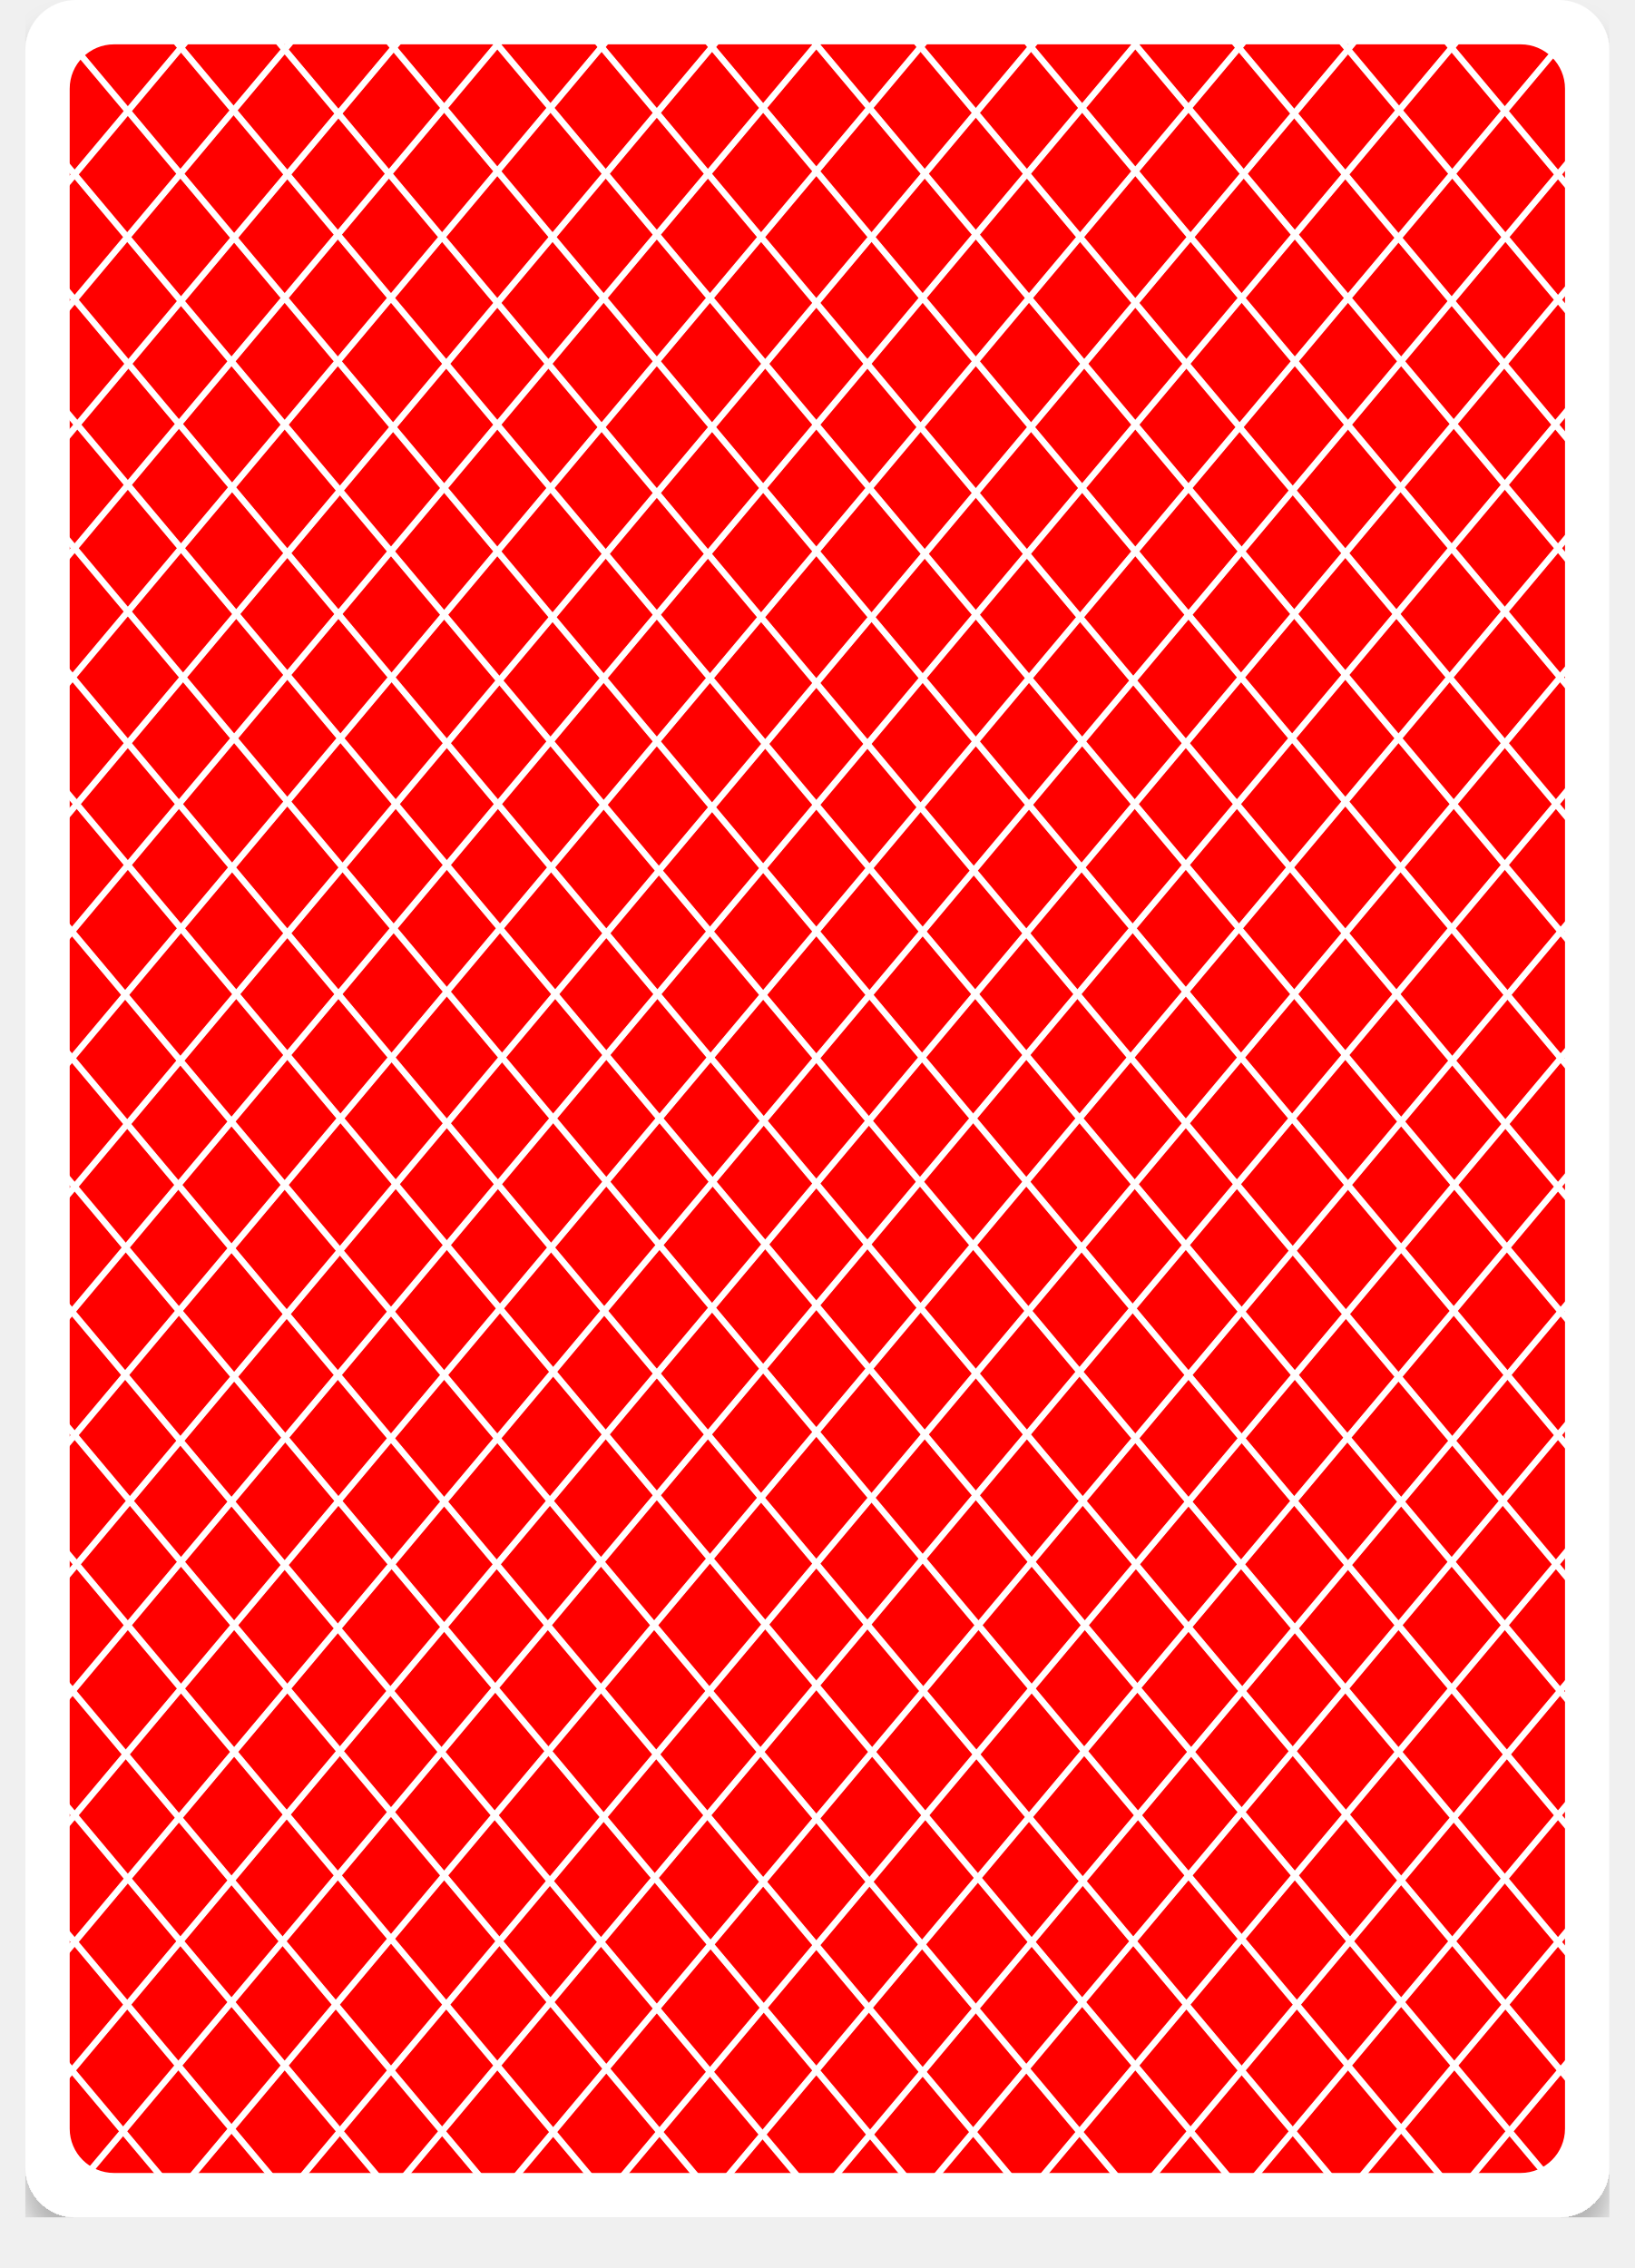
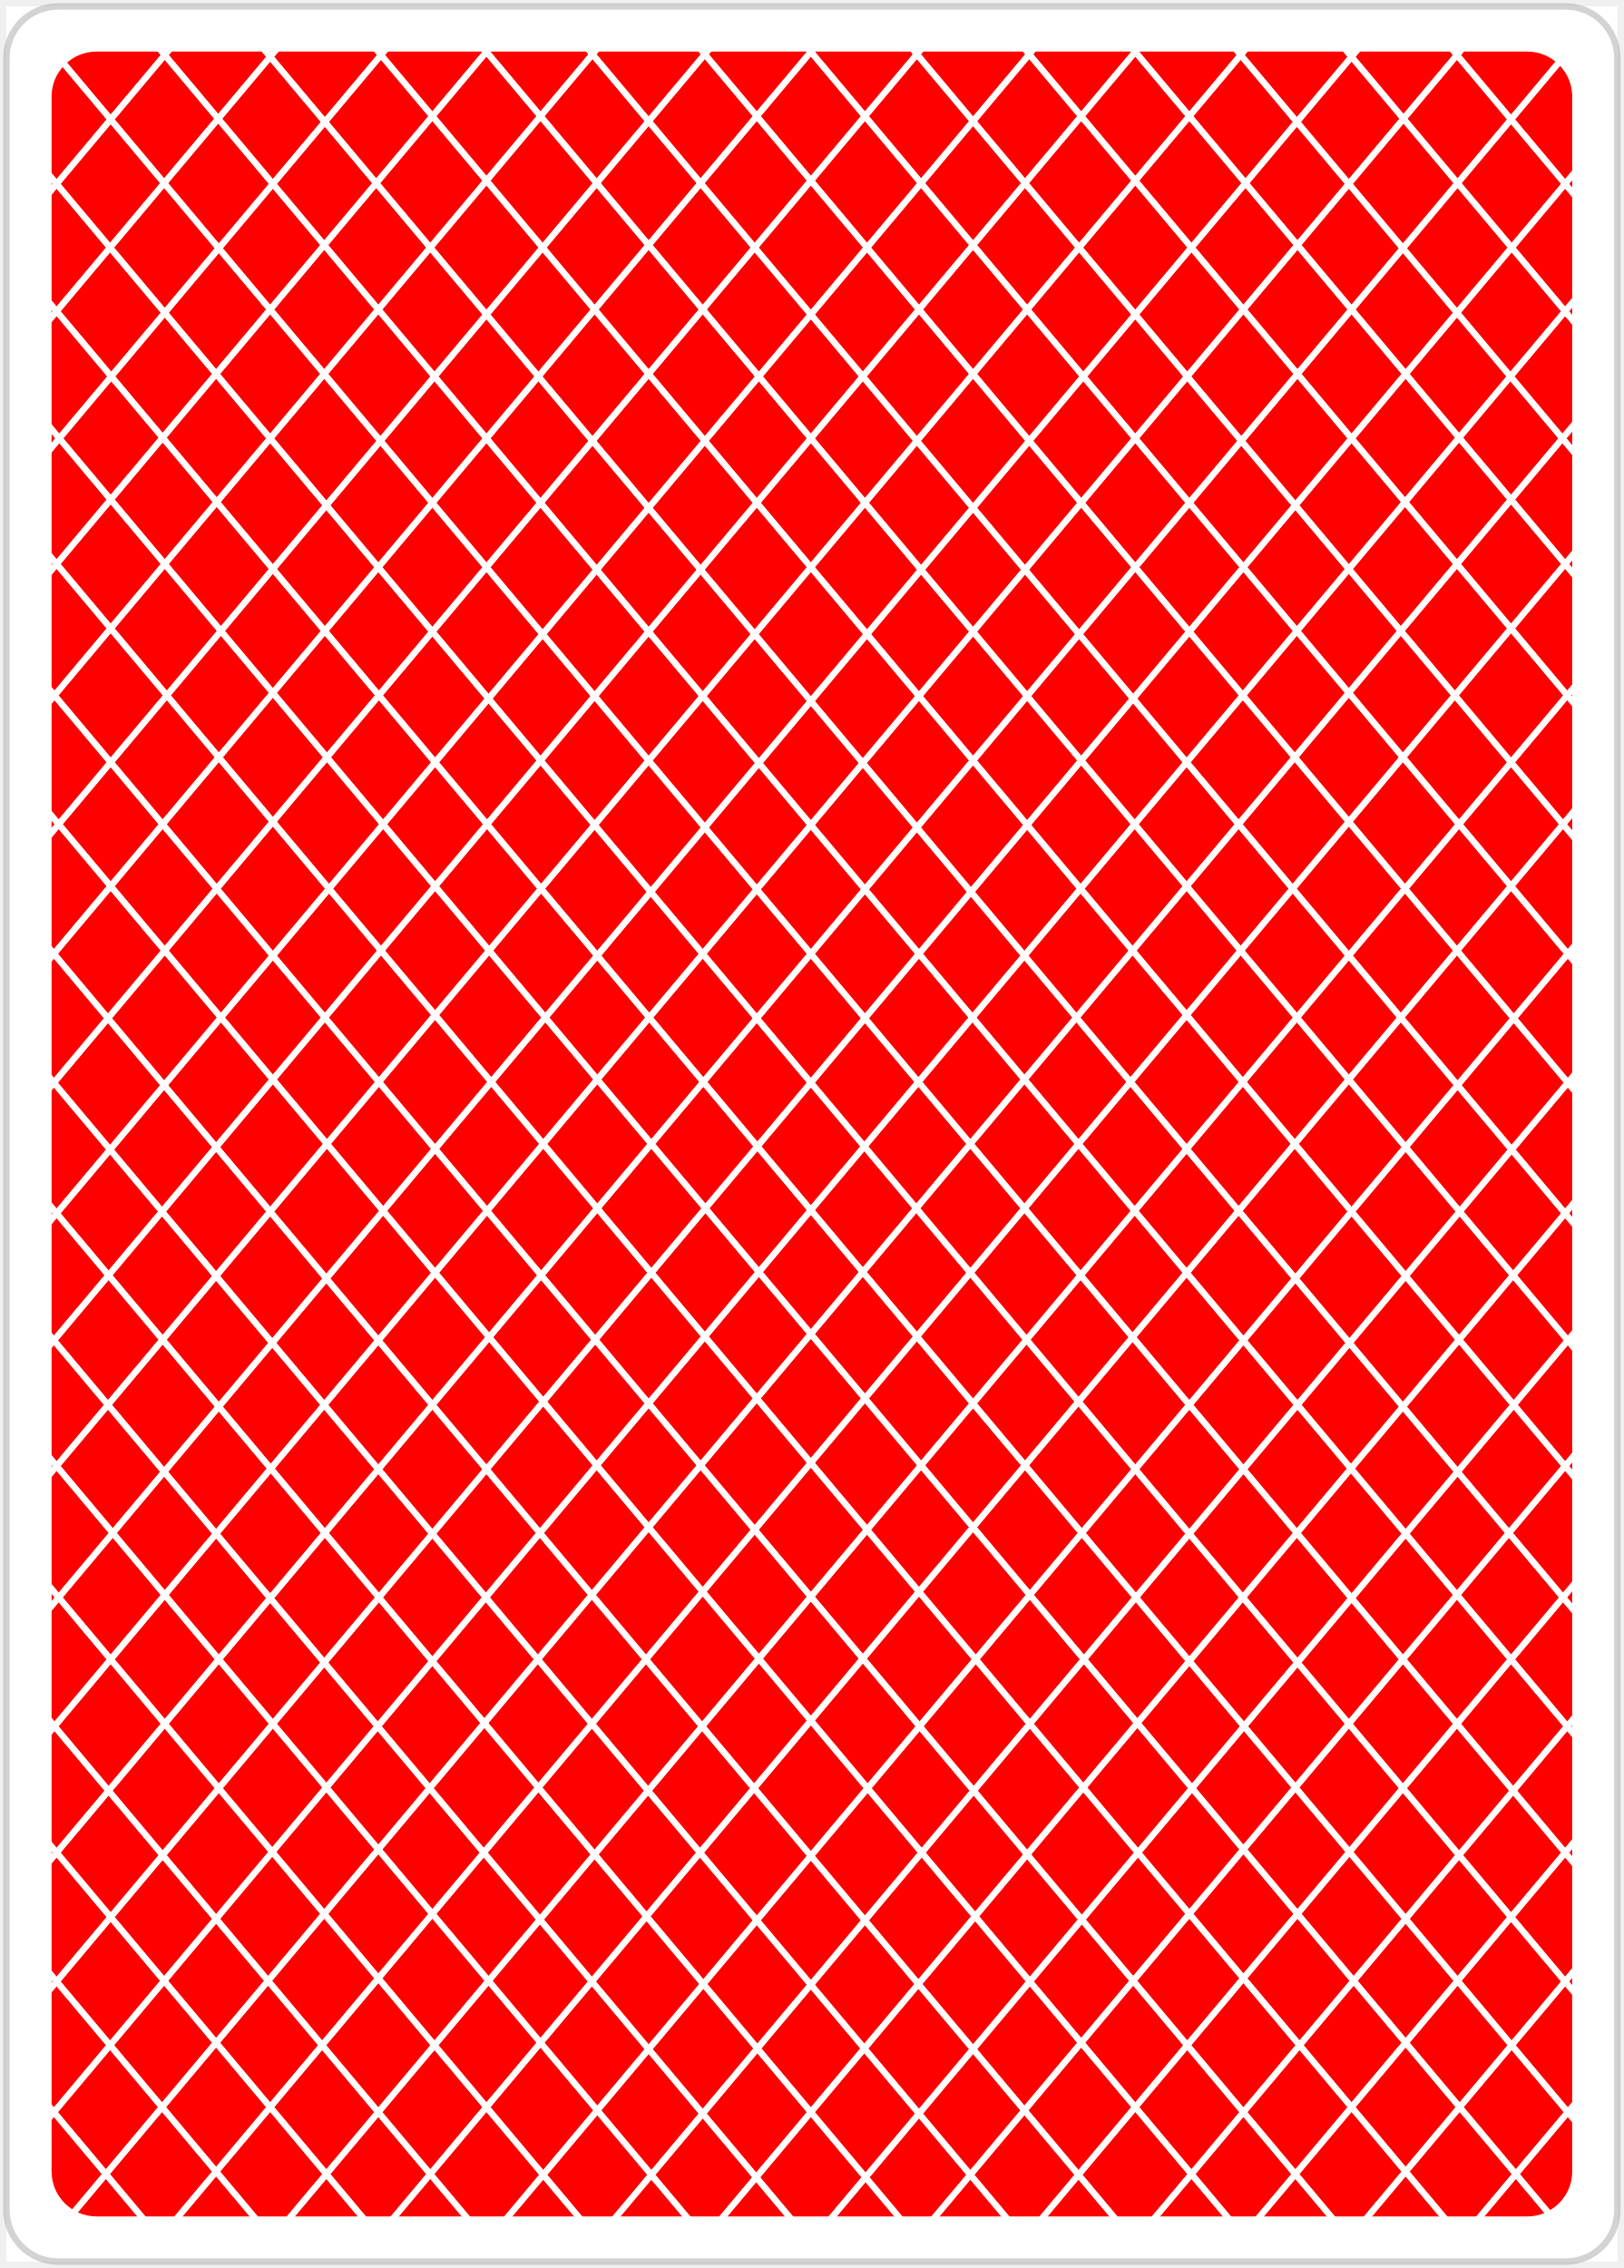
- <svg xmlns="http://www.w3.org/2000/svg" width="258" height="358" viewBox="0 0 258 358" fill="none">
-   <g clip-path="url(#clip0_4_448)" filter="url(#filter0_d_4_448)">
-     <rect x="4.5" y="0.5" width="249" height="349" rx="7.5" fill="white" stroke="white" />
-     <rect x="10.5" y="6.5" width="237" height="337" rx="7.5" fill="#FF0000" stroke="white" />
-     <mask id="mask0_4_448" style="mask-type:alpha" maskUnits="userSpaceOnUse" x="10" y="6" width="238" height="338">
-       <rect x="10.5" y="6.5" width="237" height="337" rx="7.5" fill="#FF0000" stroke="white" />
-     </mask>
-     <g mask="url(#mask0_4_448)">
-       <path d="M-64 137.627L321.673 -322" stroke="white" />
-       <line x1="-64.383" y1="118.305" x2="321.29" y2="-341.321" stroke="white" />
-       <line x1="-64.383" y1="98.305" x2="321.29" y2="-361.321" stroke="white" />
-       <path d="M-64 217.627L321.673 -242" stroke="white" />
-       <line x1="-64.383" y1="177.305" x2="321.29" y2="-282.321" stroke="white" />
-       <line x1="-64.383" y1="158.305" x2="321.29" y2="-301.321" stroke="white" />
-       <line x1="-64.383" y1="237.305" x2="321.29" y2="-222.321" stroke="white" />
-       <line x1="-64.383" y1="197.305" x2="321.29" y2="-262.321" stroke="white" />
-       <line x1="-64.383" y1="297.305" x2="321.29" y2="-162.321" stroke="white" />
-       <line x1="-64.383" y1="257.305" x2="321.29" y2="-202.321" stroke="white" />
-       <path d="M-64 277.627L321.673 -182" stroke="white" />
-       <line x1="-64.383" y1="357.305" x2="321.29" y2="-102.321" stroke="white" />
-       <path d="M-64 337.627L321.673 -122" stroke="white" />
-       <line x1="-64.383" y1="317.305" x2="321.29" y2="-142.321" stroke="white" />
-       <line x1="-64.383" y1="77.305" x2="321.29" y2="-382.321" stroke="white" />
-       <path d="M-64 556.627L321.673 97" stroke="white" />
-       <line x1="-64.383" y1="537.305" x2="321.29" y2="77.679" stroke="white" />
-       <line x1="-64.383" y1="517.305" x2="321.29" y2="57.679" stroke="white" />
-       <path d="M-64 636.627L321.673 177" stroke="white" />
-       <line x1="-64.383" y1="596.305" x2="321.29" y2="136.679" stroke="white" />
-       <line x1="-64.383" y1="577.305" x2="321.29" y2="117.679" stroke="white" />
-       <line x1="-64.383" y1="656.305" x2="321.29" y2="196.679" stroke="white" />
-       <line x1="-64.383" y1="616.305" x2="321.29" y2="156.679" stroke="white" />
-       <line x1="-64.383" y1="716.305" x2="321.29" y2="256.679" stroke="white" />
-       <line x1="-64.383" y1="676.305" x2="321.29" y2="216.679" stroke="white" />
-       <path d="M-64 696.627L321.673 237" stroke="white" />
-       <line x1="-64.383" y1="496.305" x2="321.29" y2="36.678" stroke="white" />
-       <path d="M-64 476.627L321.673 17" stroke="white" />
-       <line x1="-64.383" y1="456.305" x2="321.29" y2="-3.321" stroke="white" />
-       <line x1="-64.383" y1="436.305" x2="321.29" y2="-23.322" stroke="white" />
-       <path d="M-64 416.627L321.673 -43" stroke="white" />
-       <line x1="-64.383" y1="397.305" x2="321.29" y2="-62.322" stroke="white" />
-       <line x1="-64.383" y1="377.305" x2="321.29" y2="-82.322" stroke="white" />
-       <path d="M321.673 137.627L-64 -322" stroke="white" />
-       <line y1="-0.5" x2="600" y2="-0.5" transform="matrix(-0.642788 -0.766044 -0.766044 0.642788 321.673 118.627)" stroke="white" />
-       <line y1="-0.5" x2="600" y2="-0.5" transform="matrix(-0.642788 -0.766044 -0.766044 0.642788 321.673 98.6266)" stroke="white" />
-       <path d="M321.673 217.627L-64 -242" stroke="white" />
-       <line y1="-0.5" x2="600" y2="-0.5" transform="matrix(-0.642788 -0.766044 -0.766044 0.642788 321.673 177.627)" stroke="white" />
-       <line y1="-0.5" x2="600" y2="-0.5" transform="matrix(-0.642788 -0.766044 -0.766044 0.642788 321.673 158.627)" stroke="white" />
-       <line y1="-0.5" x2="600" y2="-0.5" transform="matrix(-0.642788 -0.766044 -0.766044 0.642788 321.673 237.627)" stroke="white" />
-       <line y1="-0.5" x2="600" y2="-0.5" transform="matrix(-0.642788 -0.766044 -0.766044 0.642788 321.673 197.627)" stroke="white" />
-       <line y1="-0.5" x2="600" y2="-0.5" transform="matrix(-0.642788 -0.766044 -0.766044 0.642788 321.673 297.627)" stroke="white" />
-       <line y1="-0.5" x2="600" y2="-0.5" transform="matrix(-0.642788 -0.766044 -0.766044 0.642788 321.673 257.627)" stroke="white" />
-       <path d="M321.673 277.627L-64 -182" stroke="white" />
-       <line y1="-0.5" x2="600" y2="-0.5" transform="matrix(-0.642788 -0.766044 -0.766044 0.642788 321.673 357.627)" stroke="white" />
-       <path d="M321.673 337.627L-64 -122" stroke="white" />
-       <line y1="-0.5" x2="600" y2="-0.5" transform="matrix(-0.642788 -0.766044 -0.766044 0.642788 321.673 317.627)" stroke="white" />
-       <line y1="-0.5" x2="600" y2="-0.5" transform="matrix(-0.642788 -0.766044 -0.766044 0.642788 321.673 77.6266)" stroke="white" />
-       <path d="M321.673 556.627L-64 97" stroke="white" />
-       <line y1="-0.5" x2="600" y2="-0.5" transform="matrix(-0.642788 -0.766044 -0.766044 0.642788 321.673 537.627)" stroke="white" />
-       <line y1="-0.5" x2="600" y2="-0.5" transform="matrix(-0.642788 -0.766044 -0.766044 0.642788 321.673 517.627)" stroke="white" />
-       <path d="M321.673 636.627L-64 177" stroke="white" />
-       <line y1="-0.5" x2="600" y2="-0.5" transform="matrix(-0.642788 -0.766044 -0.766044 0.642788 321.673 596.627)" stroke="white" />
-       <line y1="-0.5" x2="600" y2="-0.5" transform="matrix(-0.642788 -0.766044 -0.766044 0.642788 321.673 577.627)" stroke="white" />
-       <line y1="-0.5" x2="600" y2="-0.5" transform="matrix(-0.642788 -0.766044 -0.766044 0.642788 321.673 656.627)" stroke="white" />
-       <line y1="-0.5" x2="600" y2="-0.5" transform="matrix(-0.642788 -0.766044 -0.766044 0.642788 321.673 616.627)" stroke="white" />
-       <line y1="-0.5" x2="600" y2="-0.5" transform="matrix(-0.642788 -0.766044 -0.766044 0.642788 321.673 716.627)" stroke="white" />
-       <line y1="-0.5" x2="600" y2="-0.5" transform="matrix(-0.642788 -0.766044 -0.766044 0.642788 321.673 676.627)" stroke="white" />
-       <path d="M321.673 696.627L-64 237" stroke="white" />
-       <line y1="-0.5" x2="600" y2="-0.5" transform="matrix(-0.642788 -0.766044 -0.766044 0.642788 321.673 496.627)" stroke="white" />
-       <path d="M321.673 476.627L-64 17" stroke="white" />
-       <line y1="-0.5" x2="600" y2="-0.5" transform="matrix(-0.642788 -0.766044 -0.766044 0.642788 321.673 456.627)" stroke="white" />
-       <line y1="-0.5" x2="600" y2="-0.5" transform="matrix(-0.642788 -0.766044 -0.766044 0.642788 321.673 436.627)" stroke="white" />
-       <path d="M321.673 416.627L-64 -43" stroke="white" />
-       <line y1="-0.5" x2="600" y2="-0.5" transform="matrix(-0.642788 -0.766044 -0.766044 0.642788 321.673 397.627)" stroke="white" />
-       <line y1="-0.5" x2="600" y2="-0.5" transform="matrix(-0.642788 -0.766044 -0.766044 0.642788 321.673 377.627)" stroke="white" />
-     </g>
+ <svg xmlns="http://www.w3.org/2000/svg" width="252" height="352" viewBox="0 0 252 352" fill="none">
+   <rect width="250" height="350" transform="translate(1 1)" fill="white" />
+   <rect x="1" y="1" width="250" height="350" rx="8" fill="white" stroke="#A8A8A8" stroke-opacity="0.5" />
+   <rect x="7.5" y="7.5" width="237" height="337" rx="7.5" fill="#FF0000" stroke="white" />
+   <mask id="mask0_5_3" style="mask-type:alpha" maskUnits="userSpaceOnUse" x="7" y="7" width="238" height="338">
+     <rect x="7.5" y="7.5" width="237" height="337" rx="7.5" fill="#FF0000" stroke="white" />
+   </mask>
+   <g mask="url(#mask0_5_3)">
+     <path d="M-67 138.627L318.673 -321" stroke="white" />
+     <line x1="-67.383" y1="119.305" x2="318.29" y2="-340.321" stroke="white" />
+     <line x1="-67.383" y1="99.305" x2="318.29" y2="-360.321" stroke="white" />
+     <path d="M-67 218.627L318.673 -241" stroke="white" />
+     <line x1="-67.383" y1="178.305" x2="318.29" y2="-281.321" stroke="white" />
+     <line x1="-67.383" y1="159.305" x2="318.29" y2="-300.321" stroke="white" />
+     <line x1="-67.383" y1="238.305" x2="318.29" y2="-221.321" stroke="white" />
+     <line x1="-67.383" y1="198.305" x2="318.29" y2="-261.321" stroke="white" />
+     <line x1="-67.383" y1="298.305" x2="318.29" y2="-161.321" stroke="white" />
+     <line x1="-67.383" y1="258.305" x2="318.29" y2="-201.321" stroke="white" />
+     <path d="M-67 278.627L318.673 -181" stroke="white" />
+     <line x1="-67.383" y1="358.305" x2="318.29" y2="-101.321" stroke="white" />
+     <path d="M-67 338.627L318.673 -121" stroke="white" />
+     <line x1="-67.383" y1="318.305" x2="318.29" y2="-141.321" stroke="white" />
+     <line x1="-67.383" y1="78.305" x2="318.29" y2="-381.321" stroke="white" />
+     <path d="M-67 557.627L318.673 98" stroke="white" />
+     <line x1="-67.383" y1="538.305" x2="318.29" y2="78.679" stroke="white" />
+     <line x1="-67.383" y1="518.305" x2="318.29" y2="58.679" stroke="white" />
+     <path d="M-67 637.627L318.673 178" stroke="white" />
+     <line x1="-67.383" y1="597.305" x2="318.29" y2="137.679" stroke="white" />
+     <line x1="-67.383" y1="578.305" x2="318.29" y2="118.679" stroke="white" />
+     <line x1="-67.383" y1="657.305" x2="318.29" y2="197.679" stroke="white" />
+     <line x1="-67.383" y1="617.305" x2="318.29" y2="157.679" stroke="white" />
+     <line x1="-67.383" y1="717.305" x2="318.29" y2="257.679" stroke="white" />
+     <line x1="-67.383" y1="677.305" x2="318.29" y2="217.679" stroke="white" />
+     <path d="M-67 697.627L318.673 238" stroke="white" />
+     <line x1="-67.383" y1="497.305" x2="318.29" y2="37.678" stroke="white" />
+     <path d="M-67 477.627L318.673 18" stroke="white" />
+     <line x1="-67.383" y1="457.305" x2="318.29" y2="-2.321" stroke="white" />
+     <line x1="-67.383" y1="437.305" x2="318.29" y2="-22.322" stroke="white" />
+     <path d="M-67 417.627L318.673 -42" stroke="white" />
+     <line x1="-67.383" y1="398.305" x2="318.29" y2="-61.322" stroke="white" />
+     <line x1="-67.383" y1="378.305" x2="318.29" y2="-81.322" stroke="white" />
+     <path d="M318.673 138.627L-67 -321" stroke="white" />
+     <line y1="-0.5" x2="600" y2="-0.5" transform="matrix(-0.642788 -0.766044 -0.766044 0.642788 318.673 119.627)" stroke="white" />
+     <line y1="-0.5" x2="600" y2="-0.5" transform="matrix(-0.642788 -0.766044 -0.766044 0.642788 318.673 99.6266)" stroke="white" />
+     <path d="M318.673 218.627L-67 -241" stroke="white" />
+     <line y1="-0.5" x2="600" y2="-0.5" transform="matrix(-0.642788 -0.766044 -0.766044 0.642788 318.673 178.627)" stroke="white" />
+     <line y1="-0.5" x2="600" y2="-0.5" transform="matrix(-0.642788 -0.766044 -0.766044 0.642788 318.673 159.627)" stroke="white" />
+     <line y1="-0.5" x2="600" y2="-0.5" transform="matrix(-0.642788 -0.766044 -0.766044 0.642788 318.673 238.627)" stroke="white" />
+     <line y1="-0.5" x2="600" y2="-0.5" transform="matrix(-0.642788 -0.766044 -0.766044 0.642788 318.673 198.627)" stroke="white" />
+     <line y1="-0.5" x2="600" y2="-0.5" transform="matrix(-0.642788 -0.766044 -0.766044 0.642788 318.673 298.627)" stroke="white" />
+     <line y1="-0.5" x2="600" y2="-0.5" transform="matrix(-0.642788 -0.766044 -0.766044 0.642788 318.673 258.627)" stroke="white" />
+     <path d="M318.673 278.627L-67 -181" stroke="white" />
+     <line y1="-0.5" x2="600" y2="-0.5" transform="matrix(-0.642788 -0.766044 -0.766044 0.642788 318.673 358.627)" stroke="white" />
+     <path d="M318.673 338.627L-67 -121" stroke="white" />
+     <line y1="-0.5" x2="600" y2="-0.5" transform="matrix(-0.642788 -0.766044 -0.766044 0.642788 318.673 318.627)" stroke="white" />
+     <line y1="-0.5" x2="600" y2="-0.5" transform="matrix(-0.642788 -0.766044 -0.766044 0.642788 318.673 78.6266)" stroke="white" />
+     <path d="M318.673 557.627L-67 98" stroke="white" />
+     <line y1="-0.5" x2="600" y2="-0.5" transform="matrix(-0.642788 -0.766044 -0.766044 0.642788 318.673 538.627)" stroke="white" />
+     <line y1="-0.5" x2="600" y2="-0.5" transform="matrix(-0.642788 -0.766044 -0.766044 0.642788 318.673 518.627)" stroke="white" />
+     <path d="M318.673 637.627L-67 178" stroke="white" />
+     <line y1="-0.5" x2="600" y2="-0.5" transform="matrix(-0.642788 -0.766044 -0.766044 0.642788 318.673 597.627)" stroke="white" />
+     <line y1="-0.5" x2="600" y2="-0.5" transform="matrix(-0.642788 -0.766044 -0.766044 0.642788 318.673 578.627)" stroke="white" />
+     <line y1="-0.5" x2="600" y2="-0.5" transform="matrix(-0.642788 -0.766044 -0.766044 0.642788 318.673 657.627)" stroke="white" />
+     <line y1="-0.5" x2="600" y2="-0.5" transform="matrix(-0.642788 -0.766044 -0.766044 0.642788 318.673 617.627)" stroke="white" />
+     <line y1="-0.5" x2="600" y2="-0.5" transform="matrix(-0.642788 -0.766044 -0.766044 0.642788 318.673 717.627)" stroke="white" />
+     <line y1="-0.5" x2="600" y2="-0.5" transform="matrix(-0.642788 -0.766044 -0.766044 0.642788 318.673 677.627)" stroke="white" />
+     <path d="M318.673 697.627L-67 238" stroke="white" />
+     <line y1="-0.5" x2="600" y2="-0.5" transform="matrix(-0.642788 -0.766044 -0.766044 0.642788 318.673 497.627)" stroke="white" />
+     <path d="M318.673 477.627L-67 18" stroke="white" />
+     <line y1="-0.5" x2="600" y2="-0.5" transform="matrix(-0.642788 -0.766044 -0.766044 0.642788 318.673 457.627)" stroke="white" />
+     <line y1="-0.5" x2="600" y2="-0.5" transform="matrix(-0.642788 -0.766044 -0.766044 0.642788 318.673 437.627)" stroke="white" />
+     <path d="M318.673 417.627L-67 -42" stroke="white" />
+     <line y1="-0.5" x2="600" y2="-0.5" transform="matrix(-0.642788 -0.766044 -0.766044 0.642788 318.673 398.627)" stroke="white" />
+     <line y1="-0.5" x2="600" y2="-0.5" transform="matrix(-0.642788 -0.766044 -0.766044 0.642788 318.673 378.627)" stroke="white" />
  </g>
-   <defs>
-     <filter id="filter0_d_4_448" x="0" y="0" width="258" height="358" filterUnits="userSpaceOnUse" color-interpolation-filters="sRGB">
-       <feFlood flood-opacity="0" result="BackgroundImageFix" />
-       <feColorMatrix in="SourceAlpha" type="matrix" values="0 0 0 0 0 0 0 0 0 0 0 0 0 0 0 0 0 0 127 0" result="hardAlpha" />
-       <feOffset dy="4" />
-       <feGaussianBlur stdDeviation="2" />
-       <feComposite in2="hardAlpha" operator="out" />
-       <feColorMatrix type="matrix" values="0 0 0 0 0 0 0 0 0 0 0 0 0 0 0 0 0 0 0.25 0" />
-       <feBlend mode="normal" in2="BackgroundImageFix" result="effect1_dropShadow_4_448" />
-       <feBlend mode="normal" in="SourceGraphic" in2="effect1_dropShadow_4_448" result="shape" />
-     </filter>
-     <clipPath id="clip0_4_448">
-       <rect width="250" height="350" fill="white" transform="translate(4)" />
-     </clipPath>
-   </defs>
</svg>
